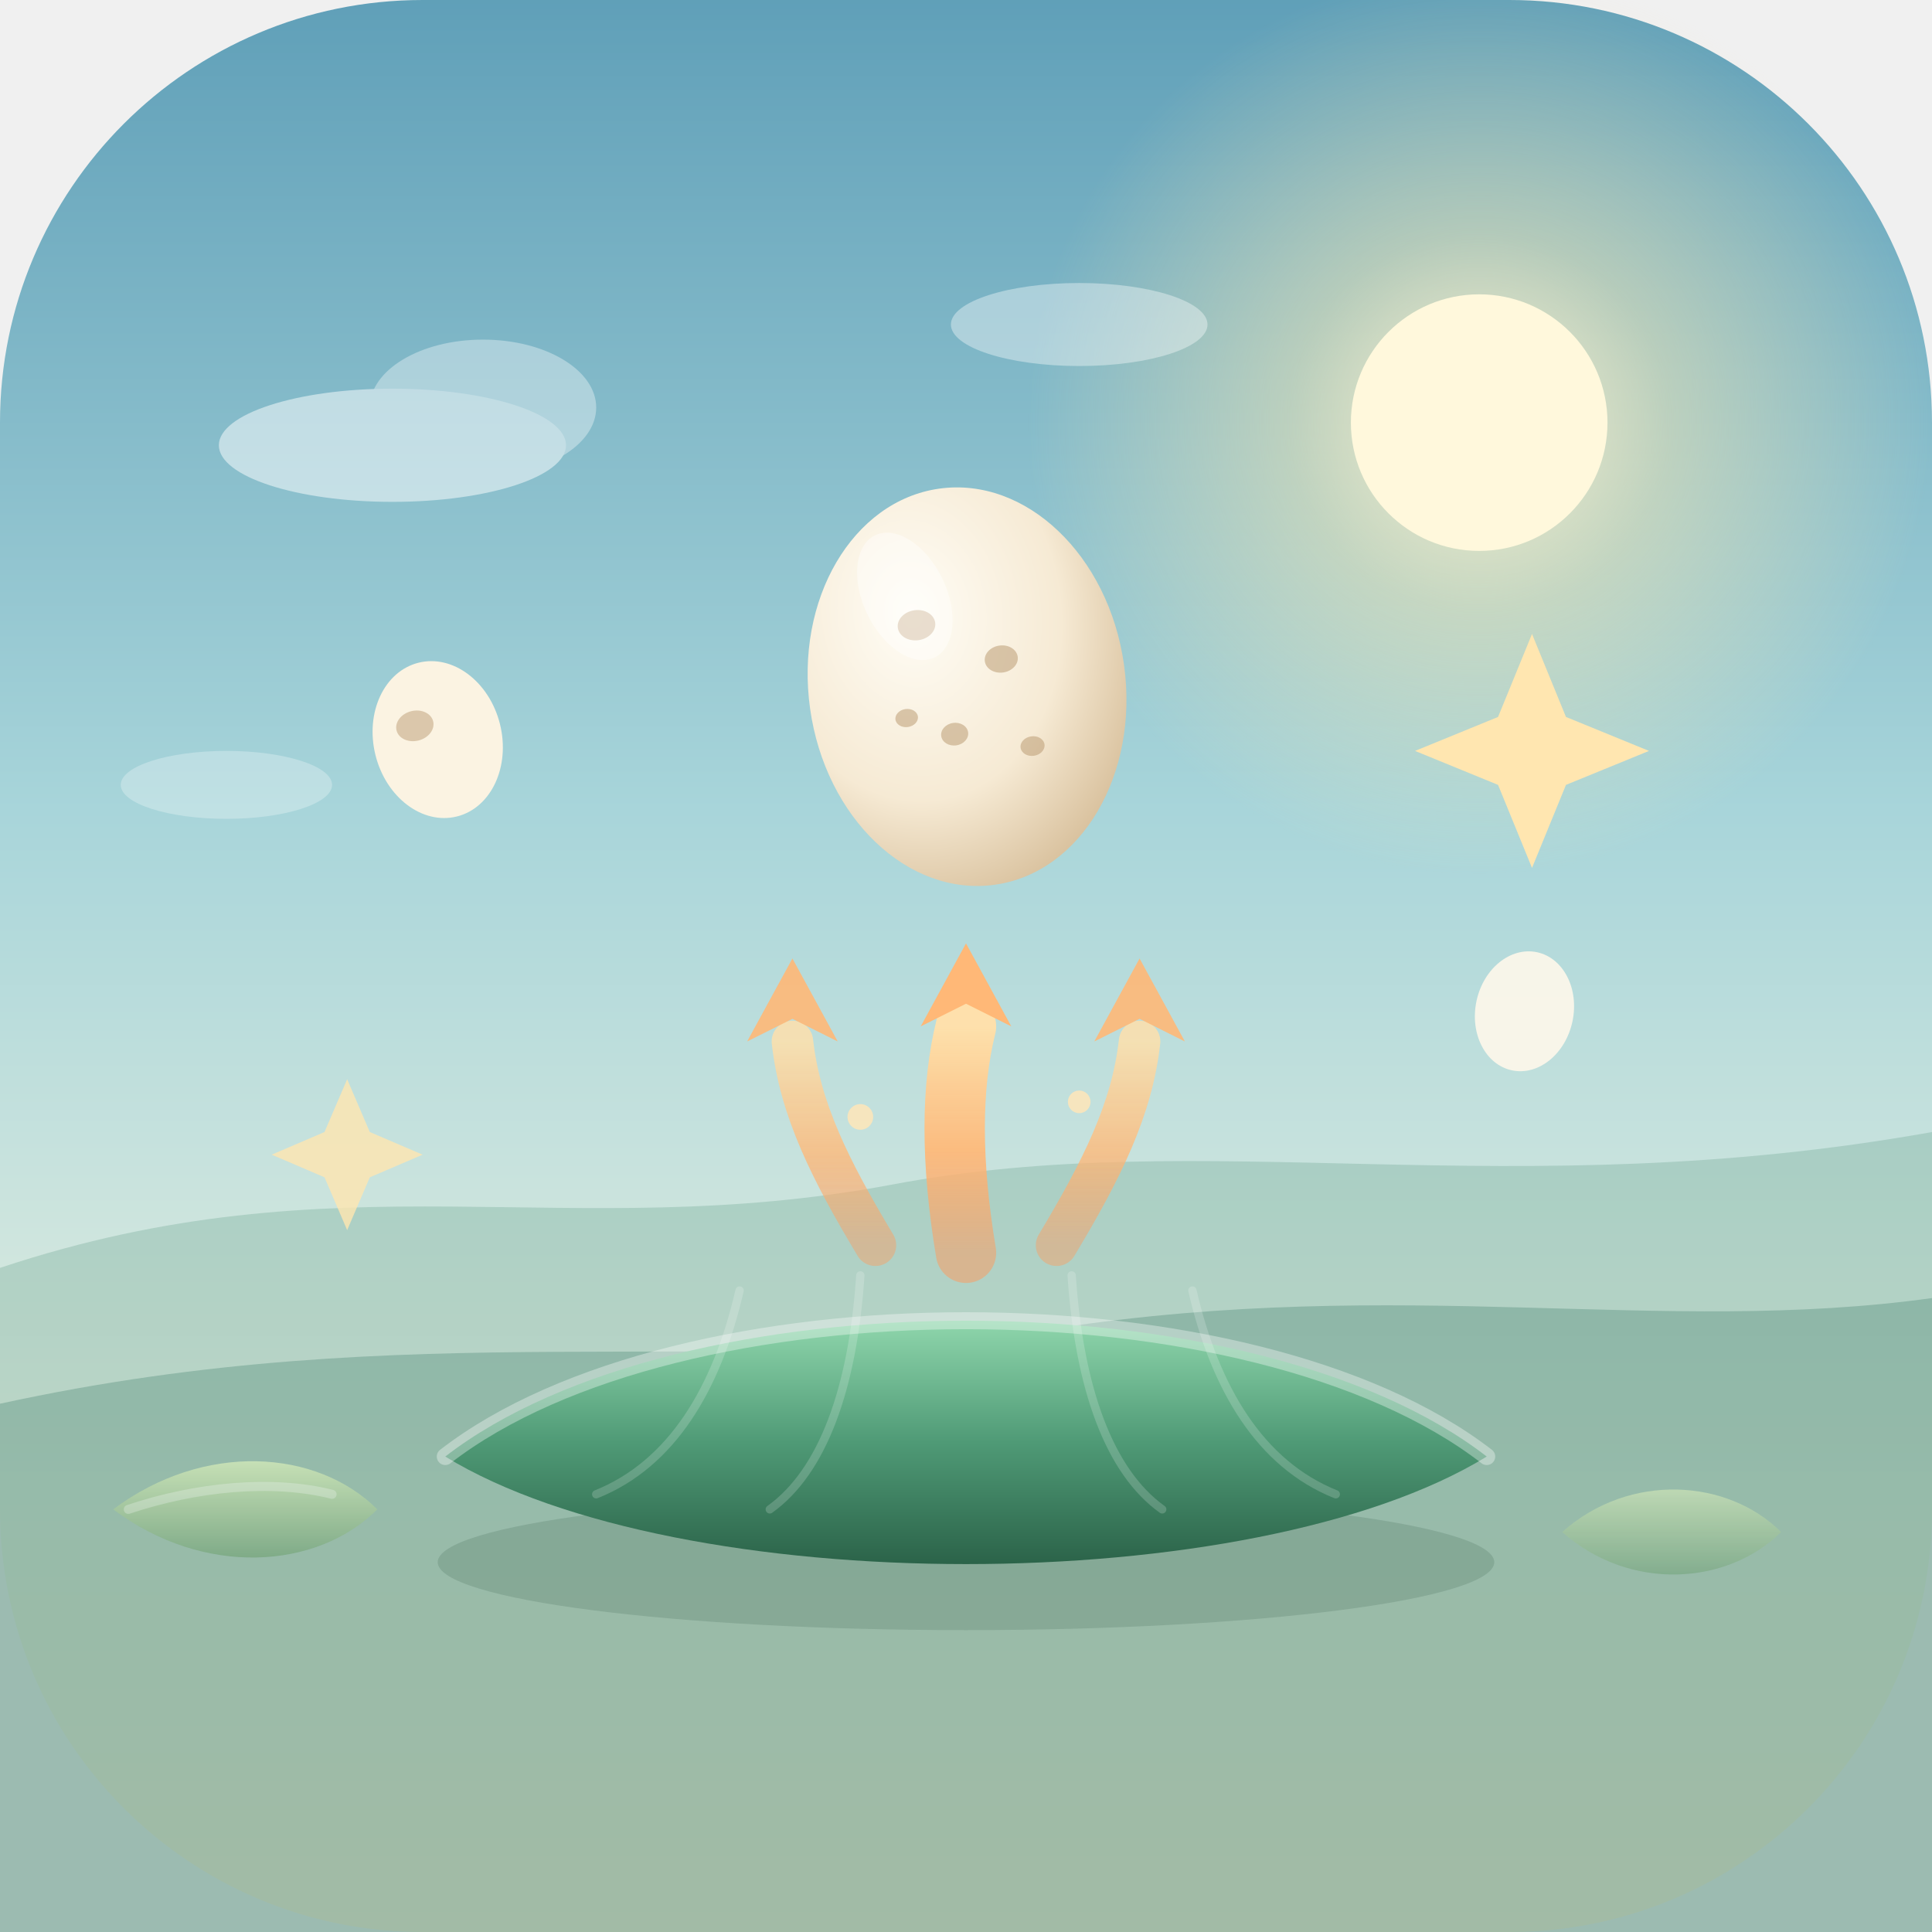
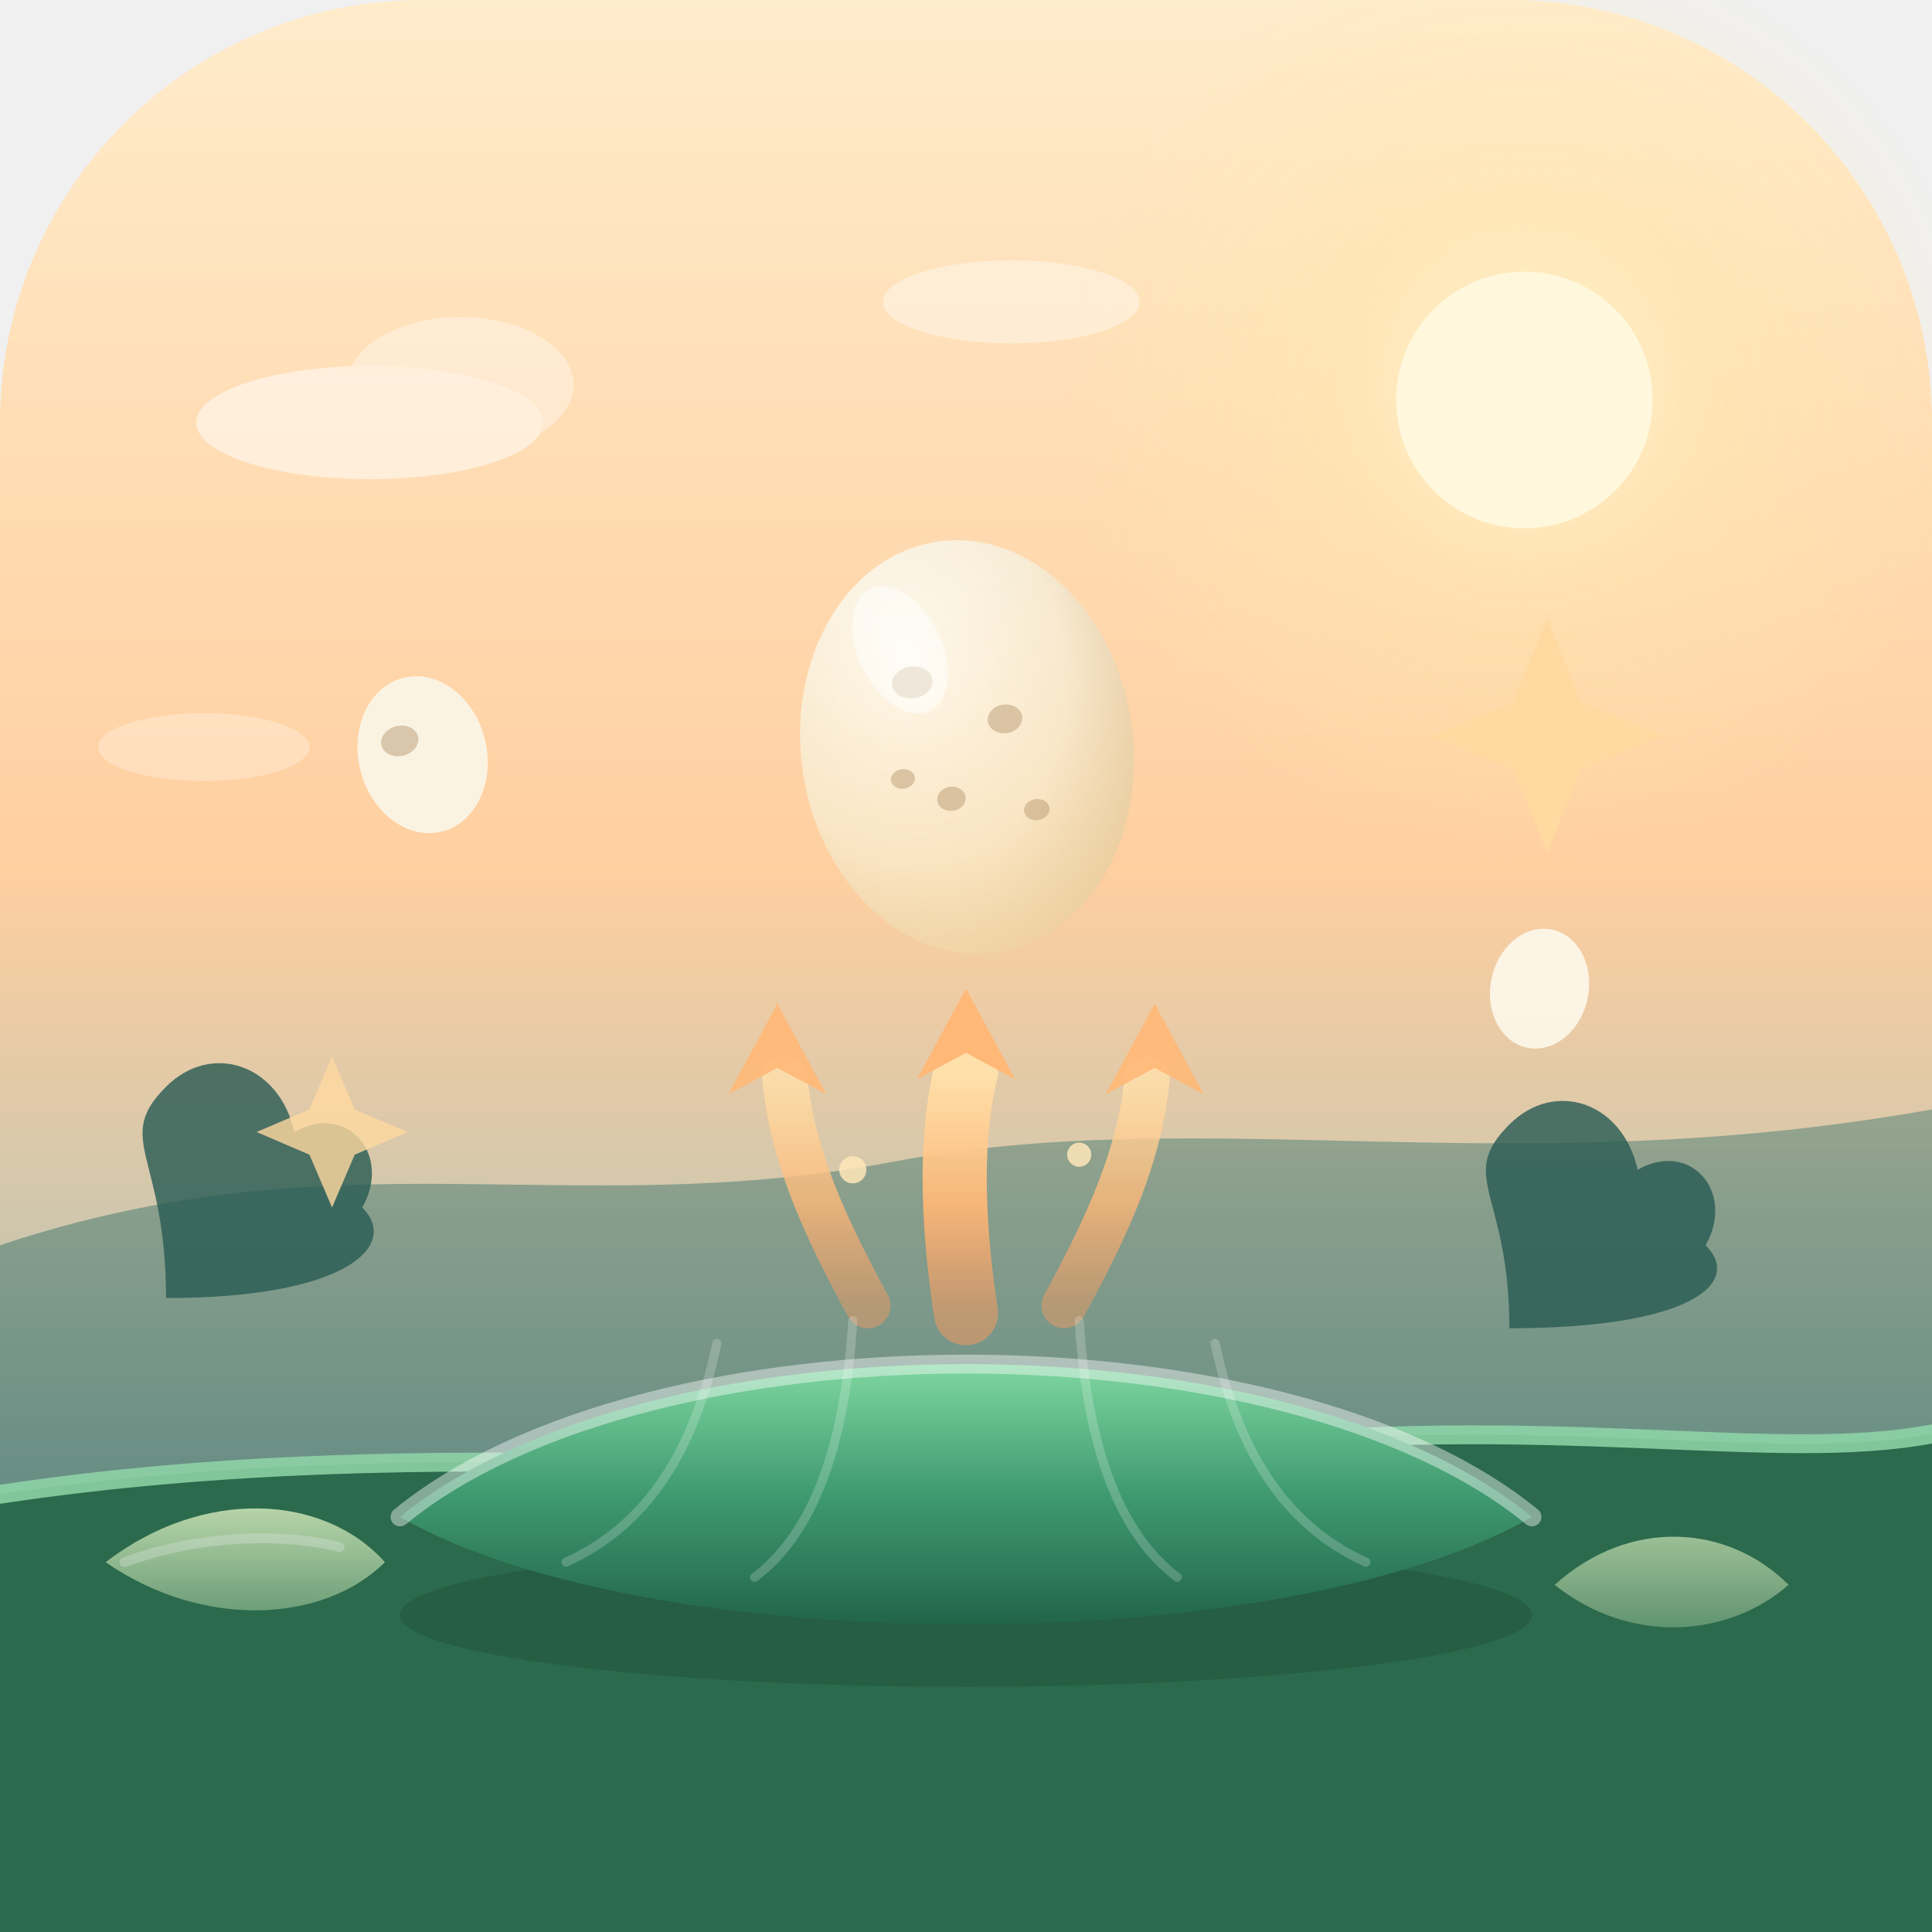
<svg xmlns="http://www.w3.org/2000/svg" viewBox="0 0 512 512" width="512" height="512" role="img" aria-label="蛋落地">
  <defs>
    <linearGradient id="sky" x1="0" y1="0" x2="0" y2="1">
-       <stop offset="0" stop-color="#5f9fb8" />
-       <stop offset="0.42" stop-color="#a8d5da" />
-       <stop offset="0.78" stop-color="#e6efe0" />
-       <stop offset="1" stop-color="#fdf0d8" />
+       <stop offset="0" stop-color="#ffeccb" />
+       <stop offset="0.45" stop-color="#ffcfa0" />
+       <stop offset="1" stop-color="#6fb6c6" />
    </linearGradient>
    <radialGradient id="sun" cx="0.5" cy="0.5" r="0.5">
      <stop offset="0" stop-color="#fff9e0" stop-opacity="0.95" />
      <stop offset="0.42" stop-color="#ffeab0" stop-opacity="0.45" />
      <stop offset="1" stop-color="#ffeab0" stop-opacity="0" />
    </radialGradient>
    <radialGradient id="eggBody" cx="0.36" cy="0.3" r="0.78">
      <stop offset="0" stop-color="#fffdf6" />
-       <stop offset="0.6" stop-color="#f6ead4" />
-       <stop offset="1" stop-color="#d6bd98" />
+       <stop offset="0.6" stop-color="#f7ecd6" />
+       <stop offset="1" stop-color="#dcc39c" />
    </radialGradient>
-     <linearGradient id="leaf" x1="0" y1="0" x2="0" y2="1">
-       <stop offset="0" stop-color="#8fd6ac" />
-       <stop offset="0.5" stop-color="#4f9a76" />
-       <stop offset="1" stop-color="#2b6349" />
+     <linearGradient id="bounce" x1="0" y1="0" x2="0" y2="1">
+       <stop offset="0" stop-color="#ffd9a0" stop-opacity="0" />
+       <stop offset="1" stop-color="#ffd9a0" stop-opacity="0.5" />
    </linearGradient>
-     <linearGradient id="leafBack" x1="0" y1="0" x2="0" y2="1">
+     <linearGradient id="moss" x1="0" y1="0" x2="0" y2="1">
+       <stop offset="0" stop-color="#7fd6a0" />
+       <stop offset="0.5" stop-color="#3f9a70" />
+       <stop offset="1" stop-color="#22654a" />
+     </linearGradient>
+     <linearGradient id="mossBack" x1="0" y1="0" x2="0" y2="1">
      <stop offset="0" stop-color="#cfe6b8" />
      <stop offset="1" stop-color="#7aa882" />
    </linearGradient>
    <linearGradient id="jet" x1="0" y1="0" x2="0" y2="1">
      <stop offset="0" stop-color="#ffe1ab" stop-opacity="0.98" />
      <stop offset="0.55" stop-color="#ffb877" stop-opacity="0.92" />
      <stop offset="1" stop-color="#ff9a5c" stop-opacity="0.5" />
    </linearGradient>
+     <linearGradient id="ridge" x1="0" y1="0" x2="0" y2="1">
+       <stop offset="0" stop-color="#2f6f68" stop-opacity="0.42" />
+       <stop offset="1" stop-color="#1d4841" stop-opacity="0.62" />
+     </linearGradient>
  </defs>
  <rect width="512" height="512" rx="112" fill="url(#sky)" />
-   <circle cx="392" cy="112" r="120" fill="url(#sun)" />
-   <circle cx="392" cy="112" r="34" fill="#fff8dc" />
+   <circle cx="404" cy="106" r="122" fill="url(#sun)" />
+   <circle cx="404" cy="106" r="34" fill="#fff8dc" />
  <g fill="#ffffff" opacity="0.5">
-     <ellipse cx="104" cy="118" rx="46" ry="15" />
-     <ellipse cx="128" cy="108" rx="30" ry="18" opacity="0.7" />
-     <ellipse cx="286" cy="86" rx="34" ry="11" opacity="0.75" />
-     <ellipse cx="60" cy="208" rx="28" ry="9" opacity="0.55" />
+     <ellipse cx="98" cy="112" rx="46" ry="15" />
+     <ellipse cx="122" cy="102" rx="30" ry="18" opacity="0.7" />
+     <ellipse cx="268" cy="80" rx="34" ry="11" opacity="0.75" />
+     <ellipse cx="54" cy="198" rx="28" ry="9" opacity="0.55" />
  </g>
-   <path d="M0 336 C 90 306 150 330 236 314 C 320 298 400 320 512 300 L512 512 L0 512 Z" fill="#5f9c86" opacity="0.28" />
-   <path d="M0 372 C 110 348 190 366 280 352 C 372 338 440 354 512 344 L512 512 L0 512 Z" fill="#3f7d6b" opacity="0.32" />
-   <g transform="translate(256 180) rotate(-8)">
-     <ellipse cx="0" cy="2" rx="42" ry="53" fill="url(#eggBody)" />
-     <g fill="rgba(188,156,116,0.55)">
-       <ellipse cx="-11" cy="-16" rx="5" ry="4" />
-       <ellipse cx="10" cy="-4" rx="4.4" ry="3.6" />
-       <ellipse cx="-5" cy="14" rx="3.6" ry="3" />
-       <ellipse cx="15" cy="20" rx="3.2" ry="2.6" />
-       <ellipse cx="-17" cy="8" rx="3" ry="2.4" />
+   <path d="M0 330 C 90 300 150 324 236 308 C 320 292 400 314 512 294 L512 512 L0 512 Z" fill="url(#ridge)" />
+   <g fill="#275a52" opacity="0.8">
+     <path d="M44 344 C 44 306 30 302 44 288 C 56 276 74 282 78 300 C 92 292 104 306 96 320 C 106 330 92 344 44 344 Z" />
+     <path d="M400 352 C 400 316 386 312 400 298 C 412 286 430 292 434 310 C 448 302 460 316 452 330 C 462 340 448 352 400 352 Z" />
+   </g>
+   <path d="M0 396 C 120 378 220 396 320 384 C 410 374 470 388 512 380 L512 512 L0 512 Z" fill="#2b6a4c" />
+   <path d="M0 396 C 120 378 220 396 320 384 C 410 374 470 388 512 380" fill="none" stroke="#8fd6a8" stroke-opacity="0.85" stroke-width="5" stroke-linecap="round" />
+   <g transform="translate(256 196) rotate(-8)">
+     <ellipse cx="0" cy="2" rx="44" ry="55" fill="url(#eggBody)" />
+     <ellipse cx="0" cy="2" rx="44" ry="55" fill="url(#bounce)" />
+     <g fill="rgba(186,156,116,0.5)">
+       <ellipse cx="-12" cy="-17" rx="5.4" ry="4.2" />
+       <ellipse cx="11" cy="-4" rx="4.6" ry="3.8" />
+       <ellipse cx="-6" cy="15" rx="3.8" ry="3.2" />
+       <ellipse cx="16" cy="21" rx="3.4" ry="2.8" />
+       <ellipse cx="-18" cy="8" rx="3.2" ry="2.6" />
    </g>
-     <ellipse cx="-13" cy="-24" rx="11" ry="18" fill="#ffffff" opacity="0.4" transform="rotate(-18 -13 -24)" />
+     <ellipse cx="-14" cy="-26" rx="11" ry="18" fill="#ffffff" opacity="0.55" transform="rotate(-18 -14 -26)" />
  </g>
  <g>
    <g fill="none" stroke="url(#jet)" stroke-linecap="round">
-       <path d="M256 332 C 252 308 252 288 256 272" stroke-width="16" />
-       <path d="M232 330 C 220 310 212 294 210 276" stroke-width="11" opacity="0.85" />
-       <path d="M280 330 C 292 310 300 294 302 276" stroke-width="11" opacity="0.85" />
+       <path d="M256 348 C 252 322 252 300 256 284" stroke-width="17" />
+       <path d="M230 346 C 218 324 210 306 208 286" stroke-width="12" opacity="0.85" />
+       <path d="M282 346 C 294 324 302 306 304 286" stroke-width="12" opacity="0.85" />
    </g>
    <g fill="#ffb877">
-       <path d="M256 250 L268 272 L256 266 L244 272 Z" />
-       <path d="M210 254 L222 276 L210 270 L198 276 Z" opacity="0.9" />
-       <path d="M302 254 L314 276 L302 270 L290 276 Z" opacity="0.9" />
+       <path d="M256 262 L269 286 L256 279 L243 286 Z" />
+       <path d="M206 266 L219 290 L206 283 L193 290 Z" opacity="0.9" />
+       <path d="M306 266 L319 290 L306 283 L293 290 Z" opacity="0.9" />
    </g>
    <g fill="#ffe6b8" opacity="0.85">
-       <circle cx="228" cy="296" r="3.4" />
-       <circle cx="286" cy="292" r="3" />
+       <circle cx="226" cy="310" r="3.6" />
+       <circle cx="286" cy="306" r="3.2" />
    </g>
  </g>
  <g>
-     <ellipse cx="256" cy="414" rx="140" ry="18" fill="#1f4636" opacity="0.16" />
-     <path d="M118 386 C 180 338 332 338 394 386 C 332 424 180 424 118 386 Z" fill="url(#leaf)" />
-     <path d="M118 386 C 180 338 332 338 394 386" fill="none" stroke="#ffffff" stroke-opacity="0.34" stroke-width="4.5" stroke-linecap="round" />
-     <g stroke="#ffffff" stroke-opacity="0.18" stroke-width="2.2" stroke-linecap="round" fill="none">
-       <path d="M196 342 C 190 368 178 388 158 396" />
-       <path d="M228 338 C 226 368 218 390 204 400" />
-       <path d="M316 342 C 322 368 334 388 354 396" />
-       <path d="M284 338 C 286 368 294 390 308 400" />
+     <ellipse cx="256" cy="428" rx="150" ry="19" fill="#0d2b1e" opacity="0.2" />
+     <path d="M106 402 C 172 348 340 348 406 402 C 340 440 172 440 106 402 Z" fill="url(#moss)" />
+     <path d="M106 402 C 172 348 340 348 406 402" fill="none" stroke="#ffffff" stroke-opacity="0.42" stroke-width="5" stroke-linecap="round" />
+     <g stroke="#ffffff" stroke-opacity="0.2" stroke-width="2.4" stroke-linecap="round" fill="none">
+       <path d="M190 356 C 184 384 172 404 150 414" />
+       <path d="M226 350 C 224 382 216 406 200 418" />
+       <path d="M322 356 C 328 384 340 404 362 414" />
+       <path d="M286 350 C 288 382 296 406 312 418" />
    </g>
  </g>
  <g opacity="0.85">
-     <path d="M30 400 C 54 382 84 384 100 400 C 84 416 54 418 30 400 Z" fill="url(#leafBack)" />
-     <path d="M34 400 C 52 394 72 392 88 396" fill="none" stroke="#ffffff" stroke-opacity="0.3" stroke-width="2.4" stroke-linecap="round" />
-     <path d="M414 406 C 432 390 458 392 472 406 C 458 420 432 422 414 406 Z" fill="url(#leafBack)" opacity="0.8" />
+     <path d="M28 414 C 54 394 86 396 102 414 C 86 430 54 432 28 414 Z" fill="url(#mossBack)" />
+     <path d="M33 414 C 52 407 74 406 90 410" fill="none" stroke="#ffffff" stroke-opacity="0.32" stroke-width="2.6" stroke-linecap="round" />
+     <path d="M412 420 C 432 402 458 404 474 420 C 458 434 432 436 412 420 Z" fill="url(#mossBack)" opacity="0.8" />
  </g>
  <g>
-     <g transform="translate(116 196) rotate(-14)">
+     <g transform="translate(112 200) rotate(-14)">
      <ellipse cx="0" cy="0" rx="17" ry="21" fill="#fbf3e2" />
-       <ellipse cx="-5" cy="-5" rx="5" ry="4" fill="rgba(188,156,116,0.5)" />
+       <ellipse cx="-5" cy="-5" rx="5" ry="4" fill="rgba(186,156,116,0.5)" />
    </g>
-     <g transform="translate(404 268) rotate(12)">
+     <g transform="translate(408 262) rotate(12)">
      <ellipse cx="0" cy="0" rx="13" ry="16" fill="#fdf7ea" opacity="0.92" />
    </g>
-     <g fill="#ffe6b0">
-       <path d="M406 168 l9 22 22 9 -22 9 -9 22 -9 -22 -22 -9 22 -9 z" />
-       <path d="M92 286 l6 14 14 6 -14 6 -6 14 -6 -14 -14 -6 14 -6 z" opacity="0.8" />
+     <g fill="#ffd9a0">
+       <path d="M410 164 l9 22 22 9 -22 9 -9 22 -9 -22 -22 -9 22 -9 z" />
+       <path d="M88 280 l6 14 14 6 -14 6 -6 14 -6 -14 -14 -6 14 -6 z" opacity="0.8" />
    </g>
  </g>
</svg>
